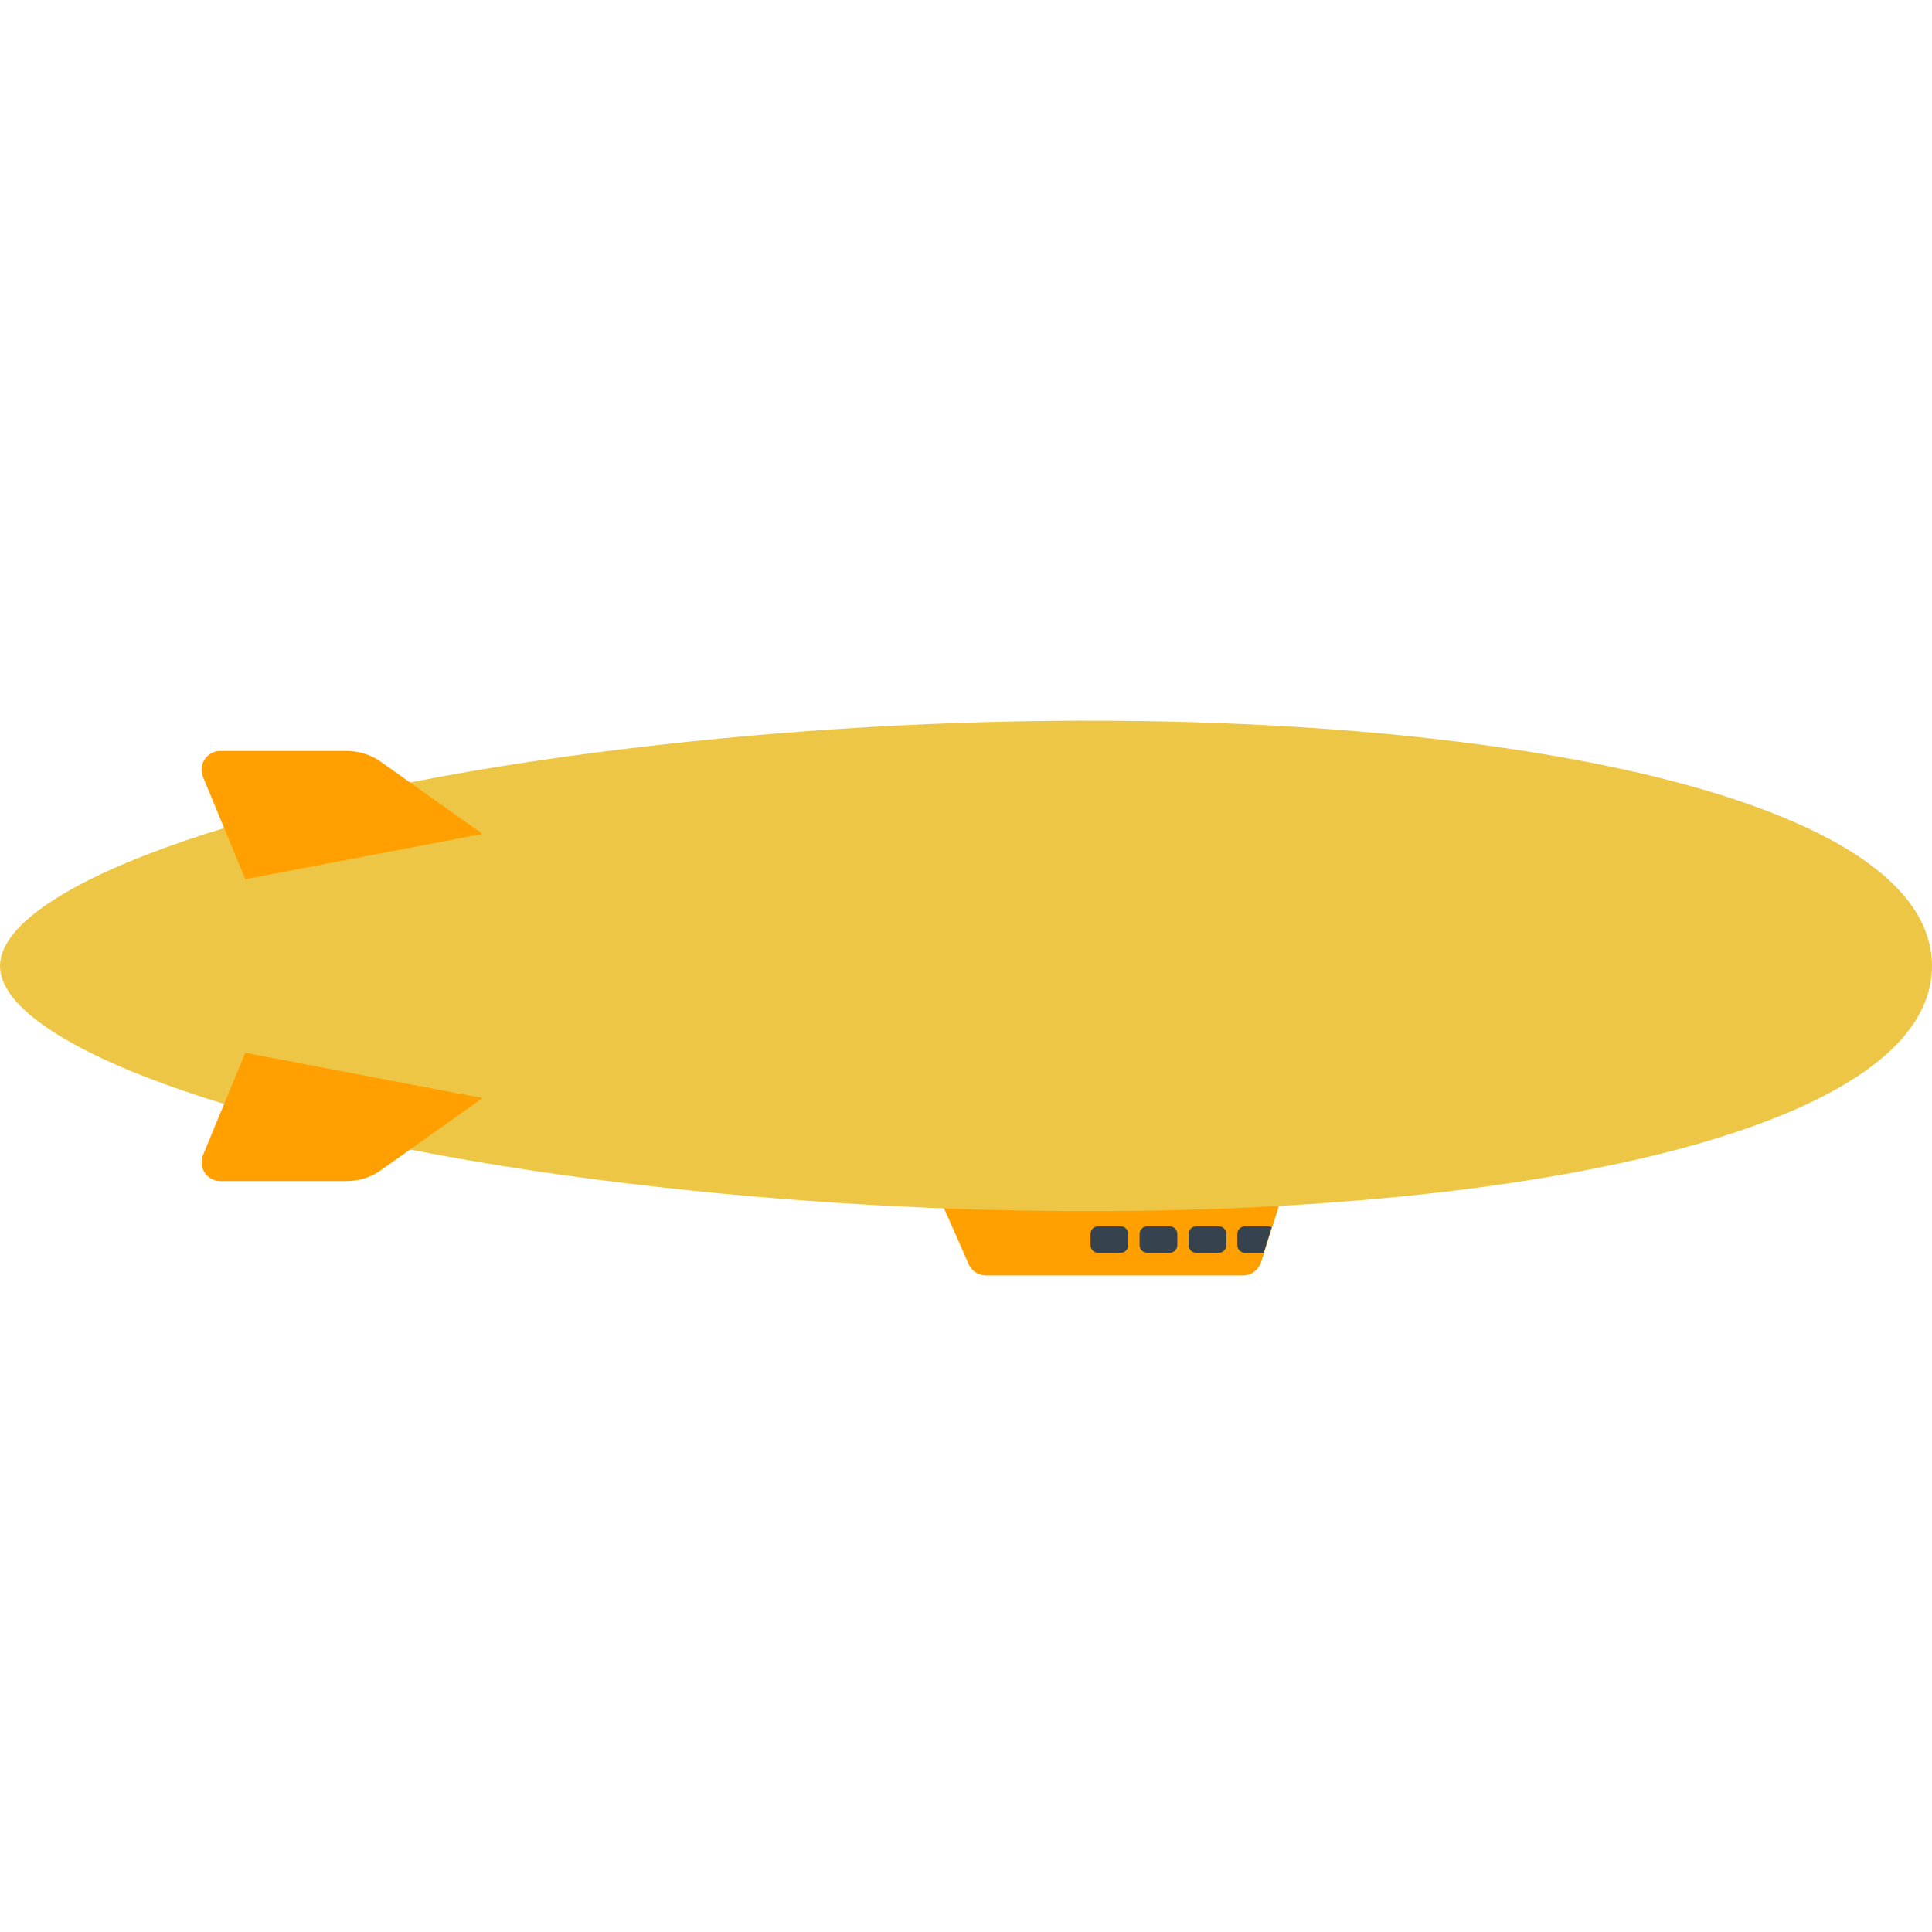
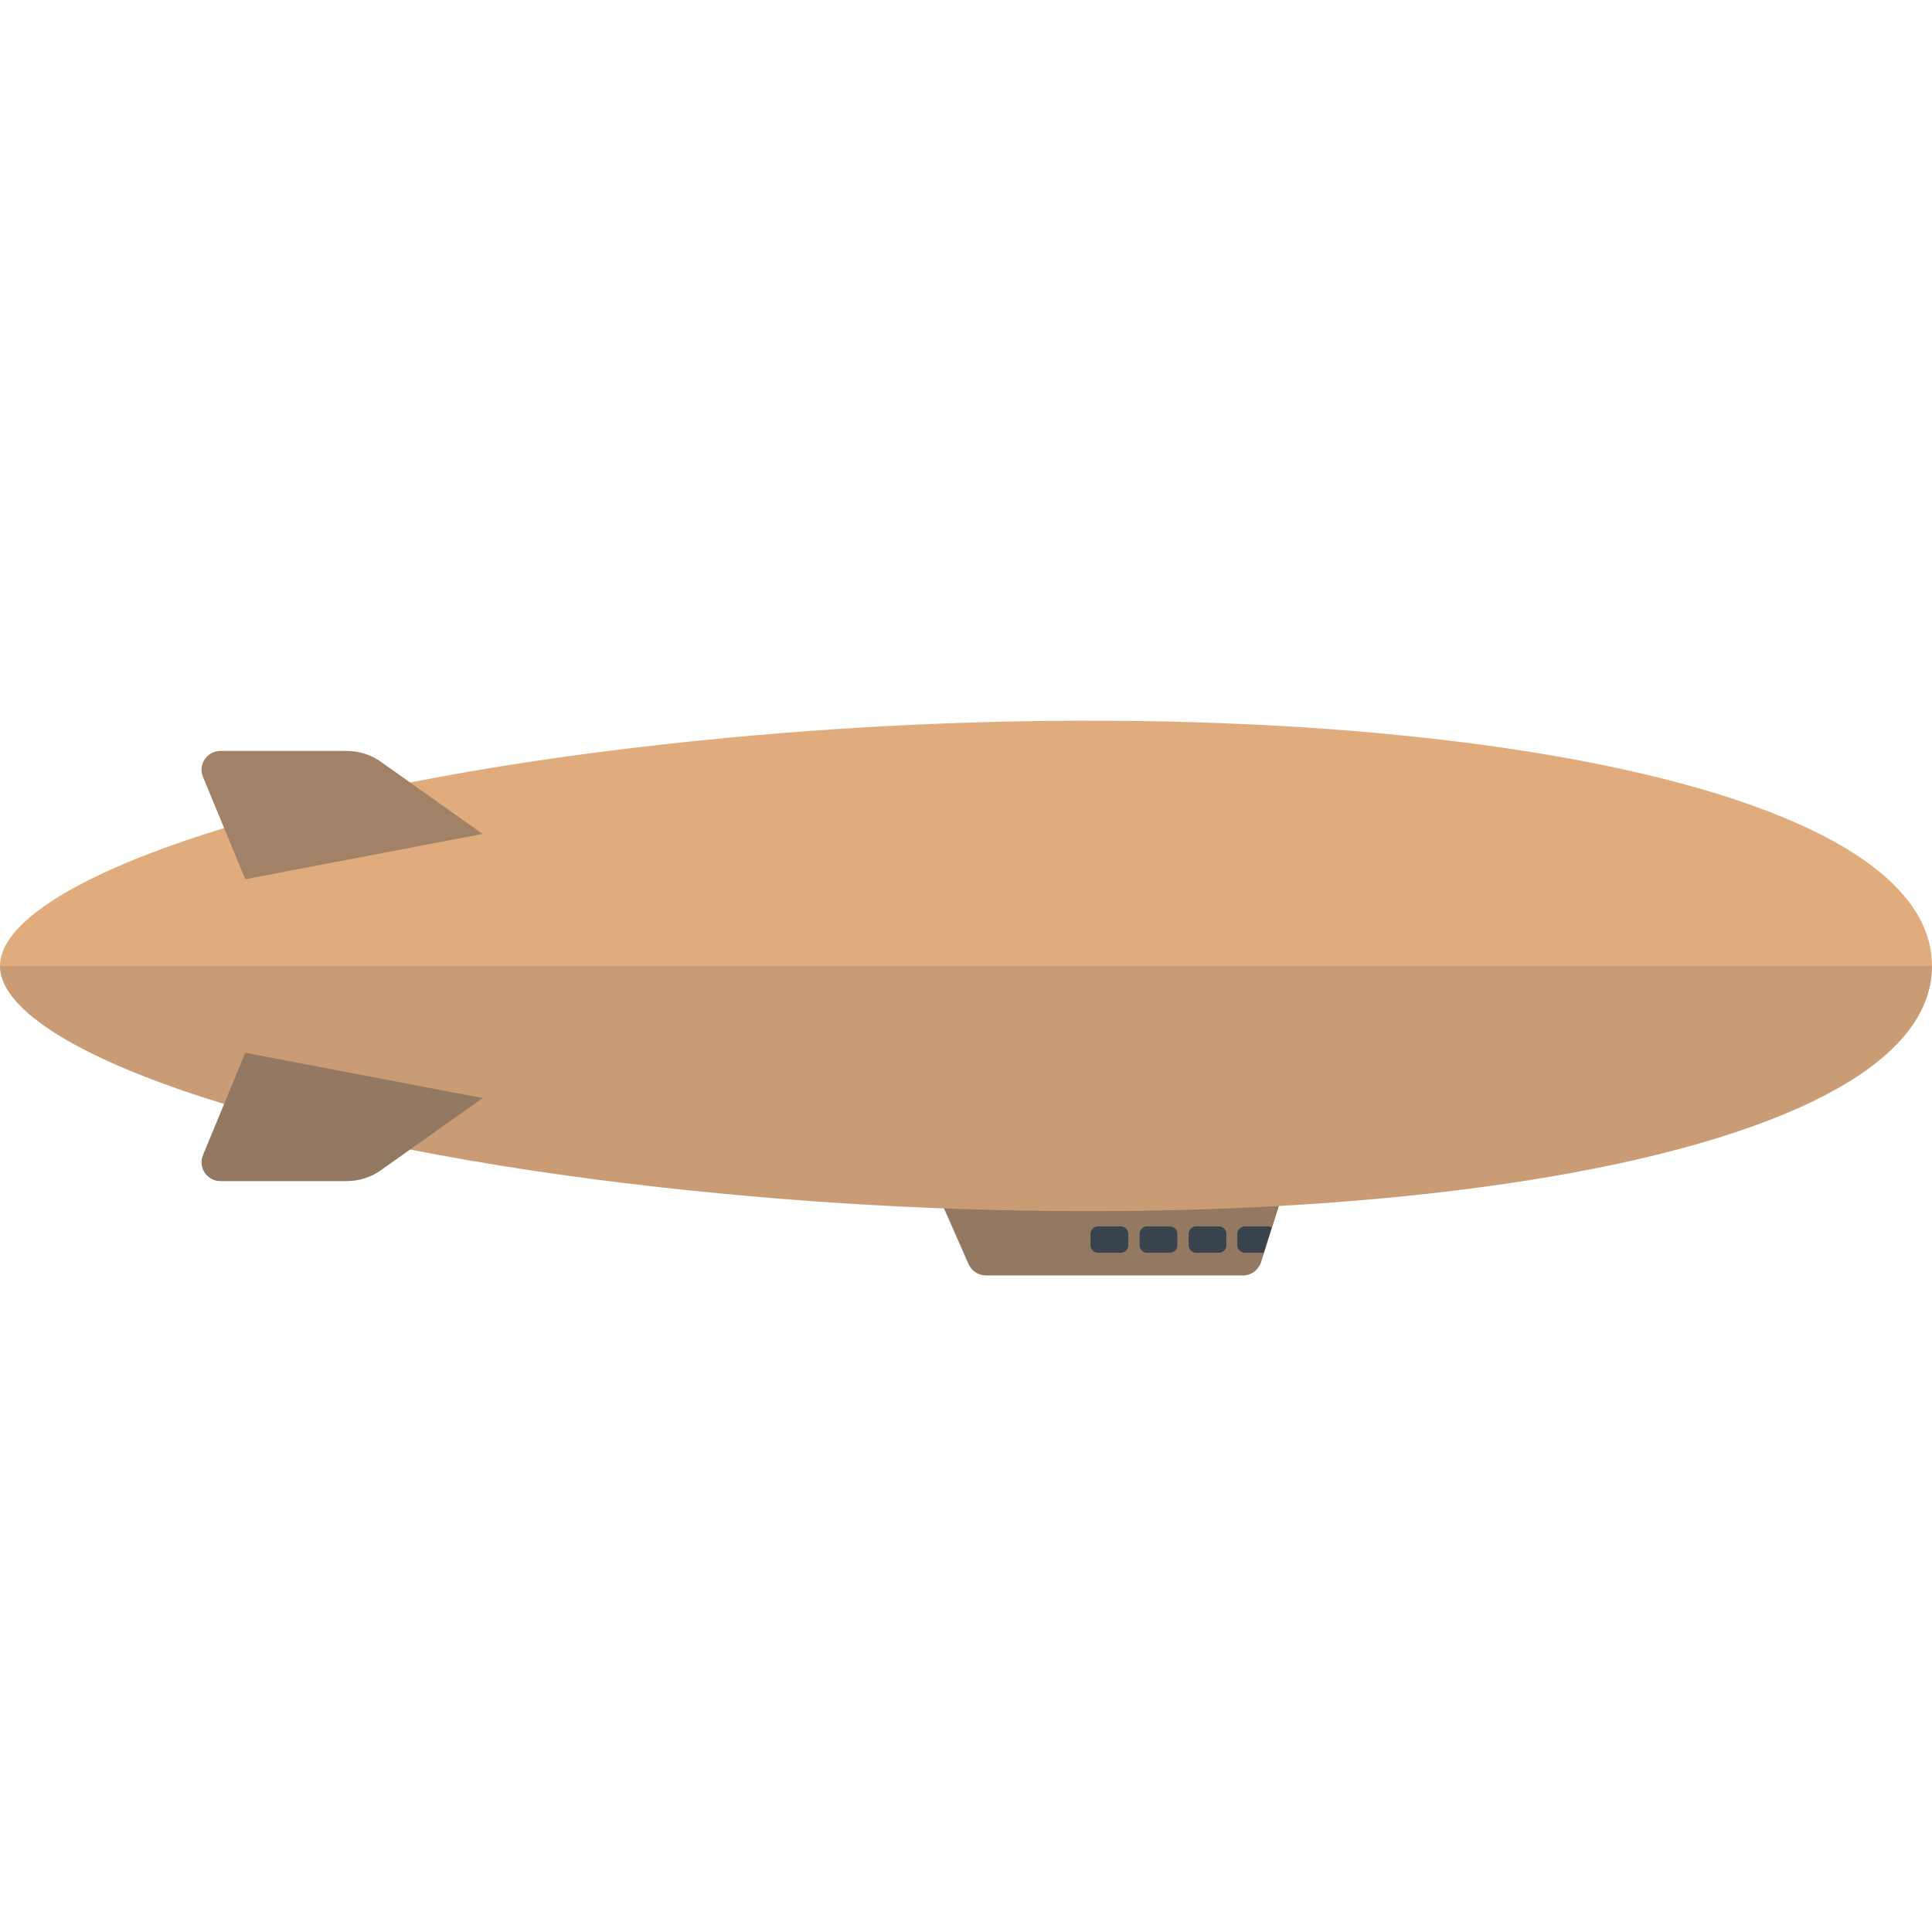
<svg xmlns="http://www.w3.org/2000/svg" version="1.1" x="0" y="0" viewBox="0 0 512 512" xml:space="preserve">
-   <style type="text/css">.st0{fill:#ffa000}</style>
+   <style type="text/css">.st0{fill:#a18267}</style>
  <path class="st0" d="M247 313l9.7 22c.8 1.8 2.6 3 4.6 3h68.1c2.2 0 4.1-1.4 4.8-3.5L341 313h-94z" />
-   <path d="M0 256c0 20 62.9 44.4 158.9 56.7 170 21.8 353.1-.3 353.1-56.7s-183.1-78.6-353.1-56.7C62.9 211.6 0 236 0 256z" fill="#eec646" />
+   <path d="M0 256c0 20 62.9 44.4 158.9 56.7 170 21.8 353.1-.3 353.1-56.7s-183.1-78.6-353.1-56.7C62.9 211.6 0 236 0 256z" fill="#e0ac7e" />
  <path class="st0" d="M65 279l-11.2 27.1c-1.4 3.3 1.1 6.9 4.6 6.9h33.4c3.3 0 6.6-1 9.3-3l26.8-19L65 279zm0-46l-11.2-27.1c-1.4-3.3 1.1-6.9 4.6-6.9h33.4c3.3 0 6.6 1 9.3 3l26.8 19L65 233z" />
  <path d="M297 332h-6c-1.1 0-2-.9-2-2v-3c0-1.1.9-2 2-2h6c1.1 0 2 .9 2 2v3c0 1.1-.9 2-2 2zm13 0h-6c-1.1 0-2-.9-2-2v-3c0-1.1.9-2 2-2h6c1.1 0 2 .9 2 2v3c0 1.1-.9 2-2 2zm13 0h-6c-1.1 0-2-.9-2-2v-3c0-1.1.9-2 2-2h6c1.1 0 2 .9 2 2v3c0 1.1-.9 2-2 2zm11.9 0l2.1-6.7c-.3-.2-.7-.3-1.1-.3h-6c-1.1 0-2 .9-2 2v3c0 1.1.9 2 2 2h5z" fill="#36434f" />
+   <path d="M59.4 292.6l-5.6 13.5c-1.4 3.3 1.1 6.9 4.6 6.9h33.4c3.3 0 6.6-1 9.3-3l7.6-5.4c15.4 3 32.2 5.8 50.1 8.1 30.4 3.9 61.2 6.4 91.3 7.6l6.5 14.7c.8 1.8 2.6 3 4.6 3h68.1c2.2 0 4.1-1.4 4.8-3.5l4.8-14.9C437.2 314.1 512 292 512 256H0c0 11.8 21.8 25.1 59.4 36.6z" opacity=".15" fill="#444" />
</svg>
